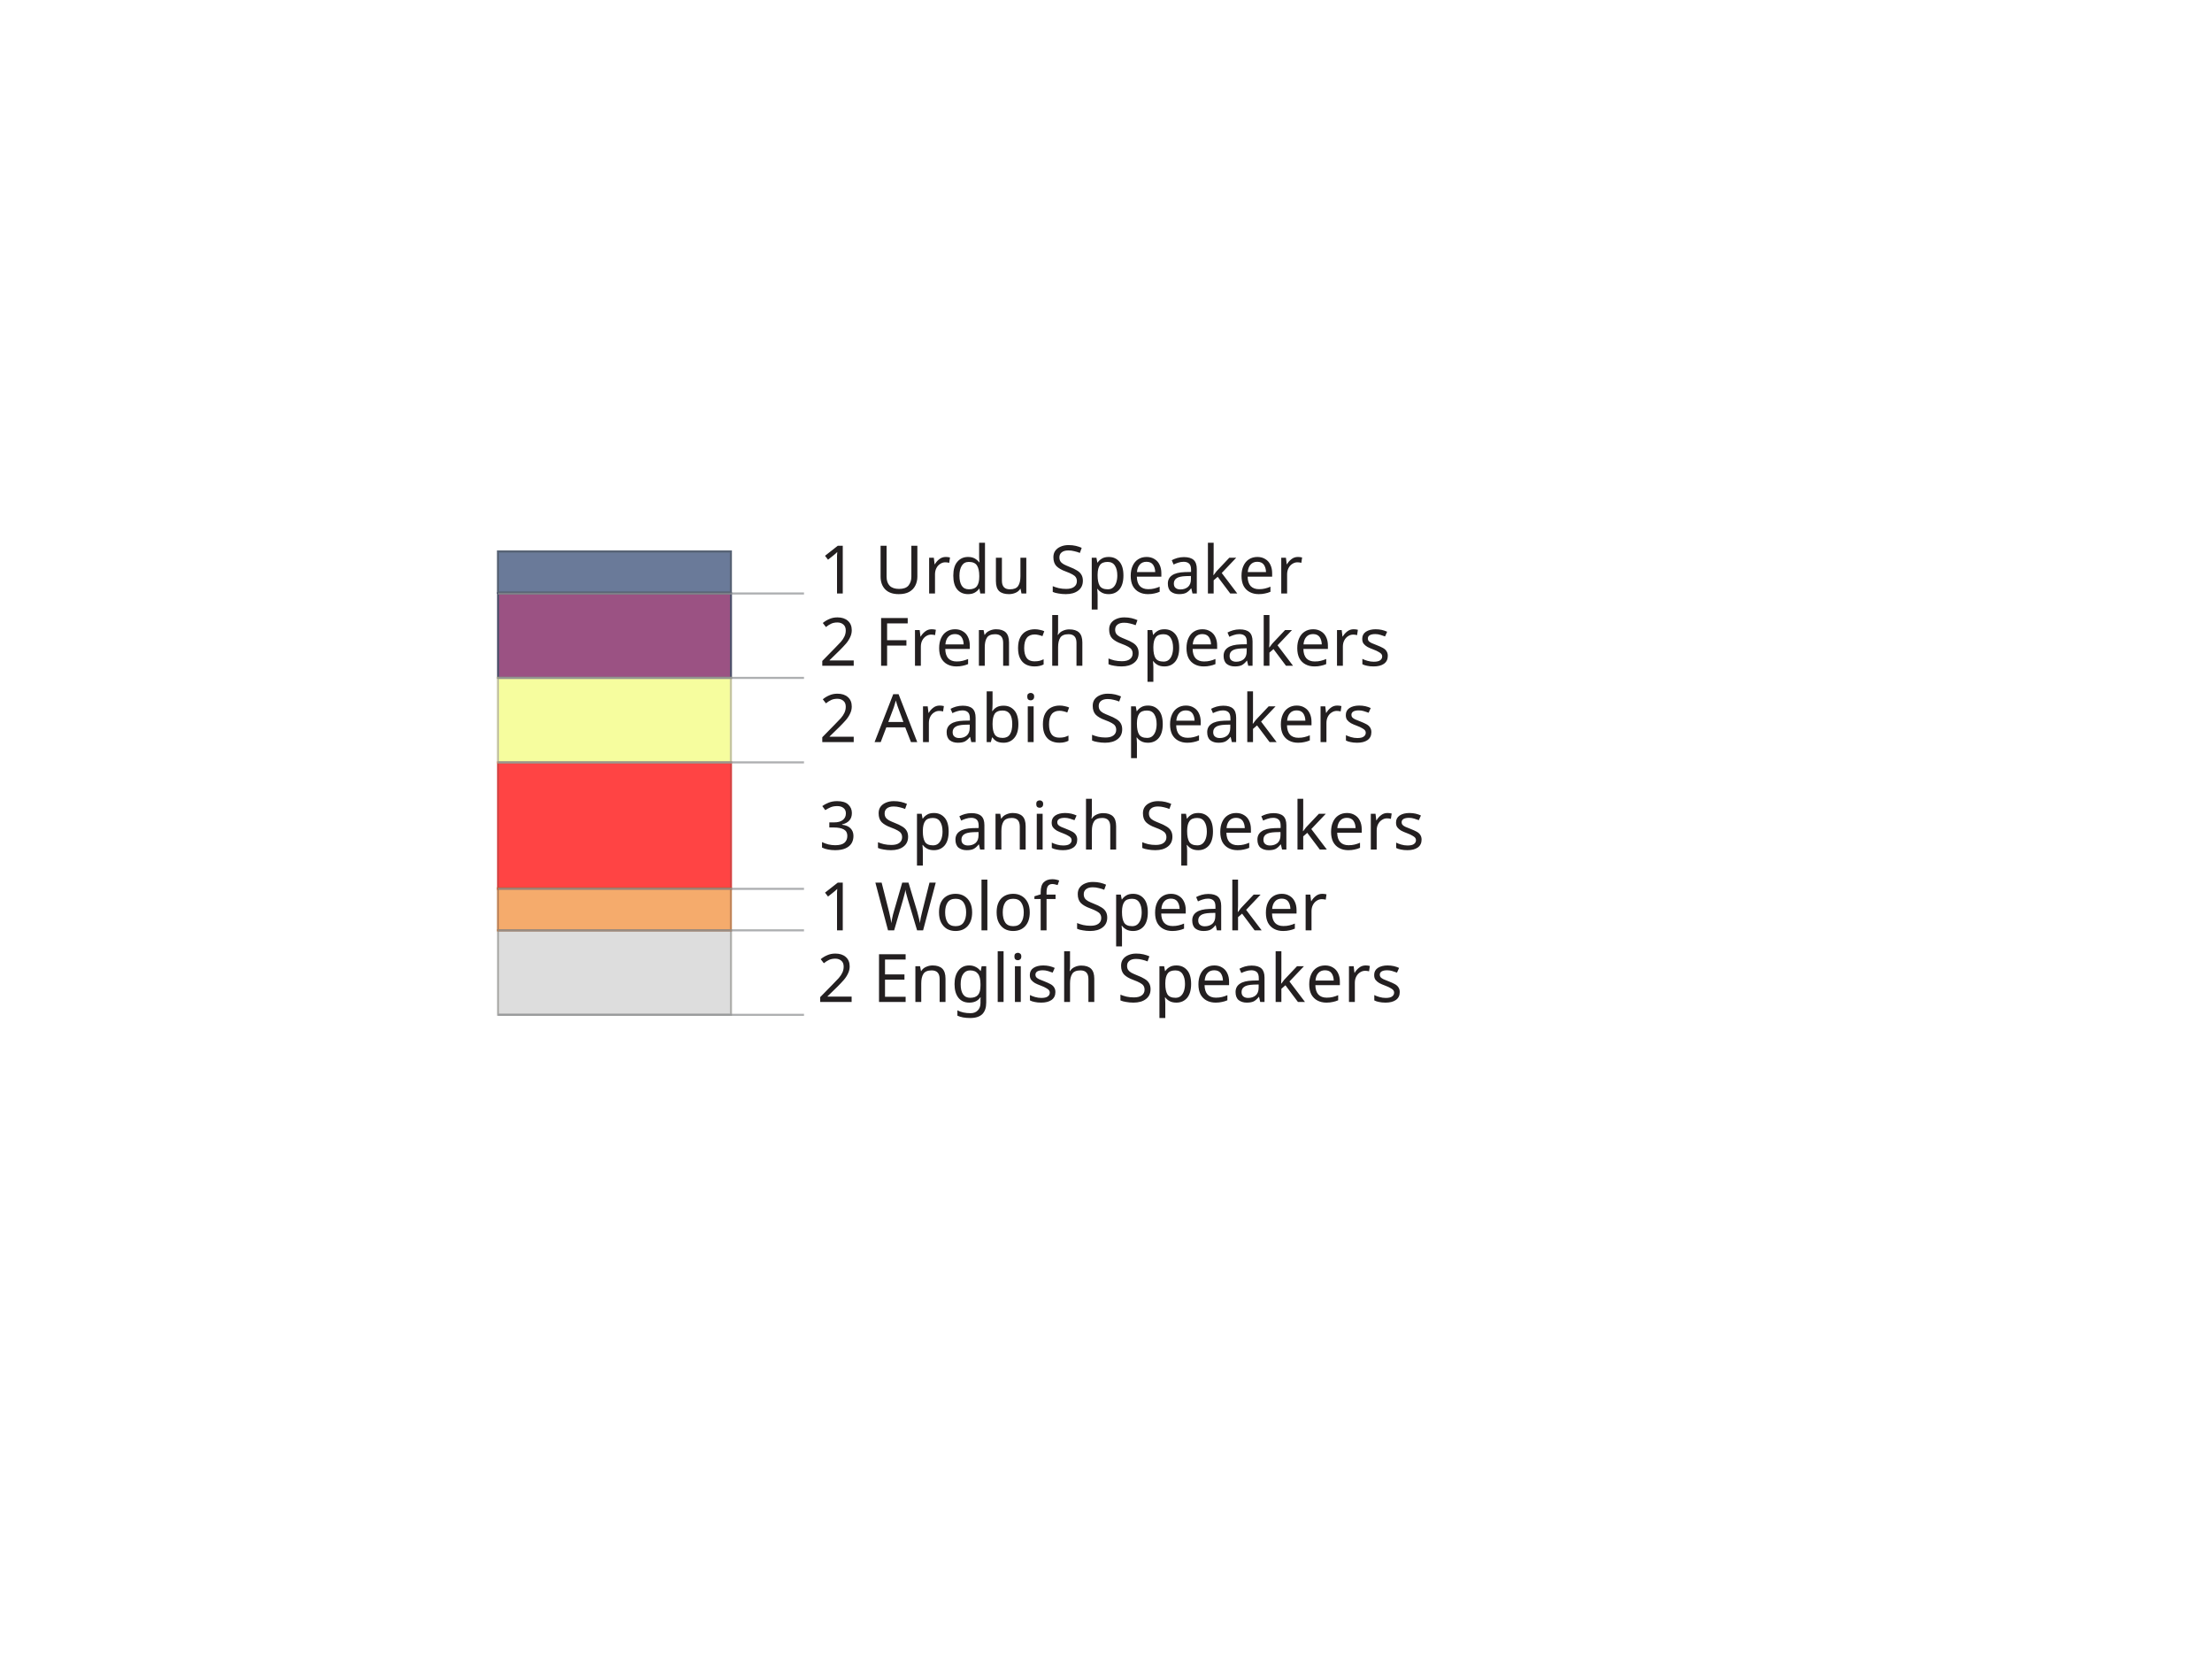
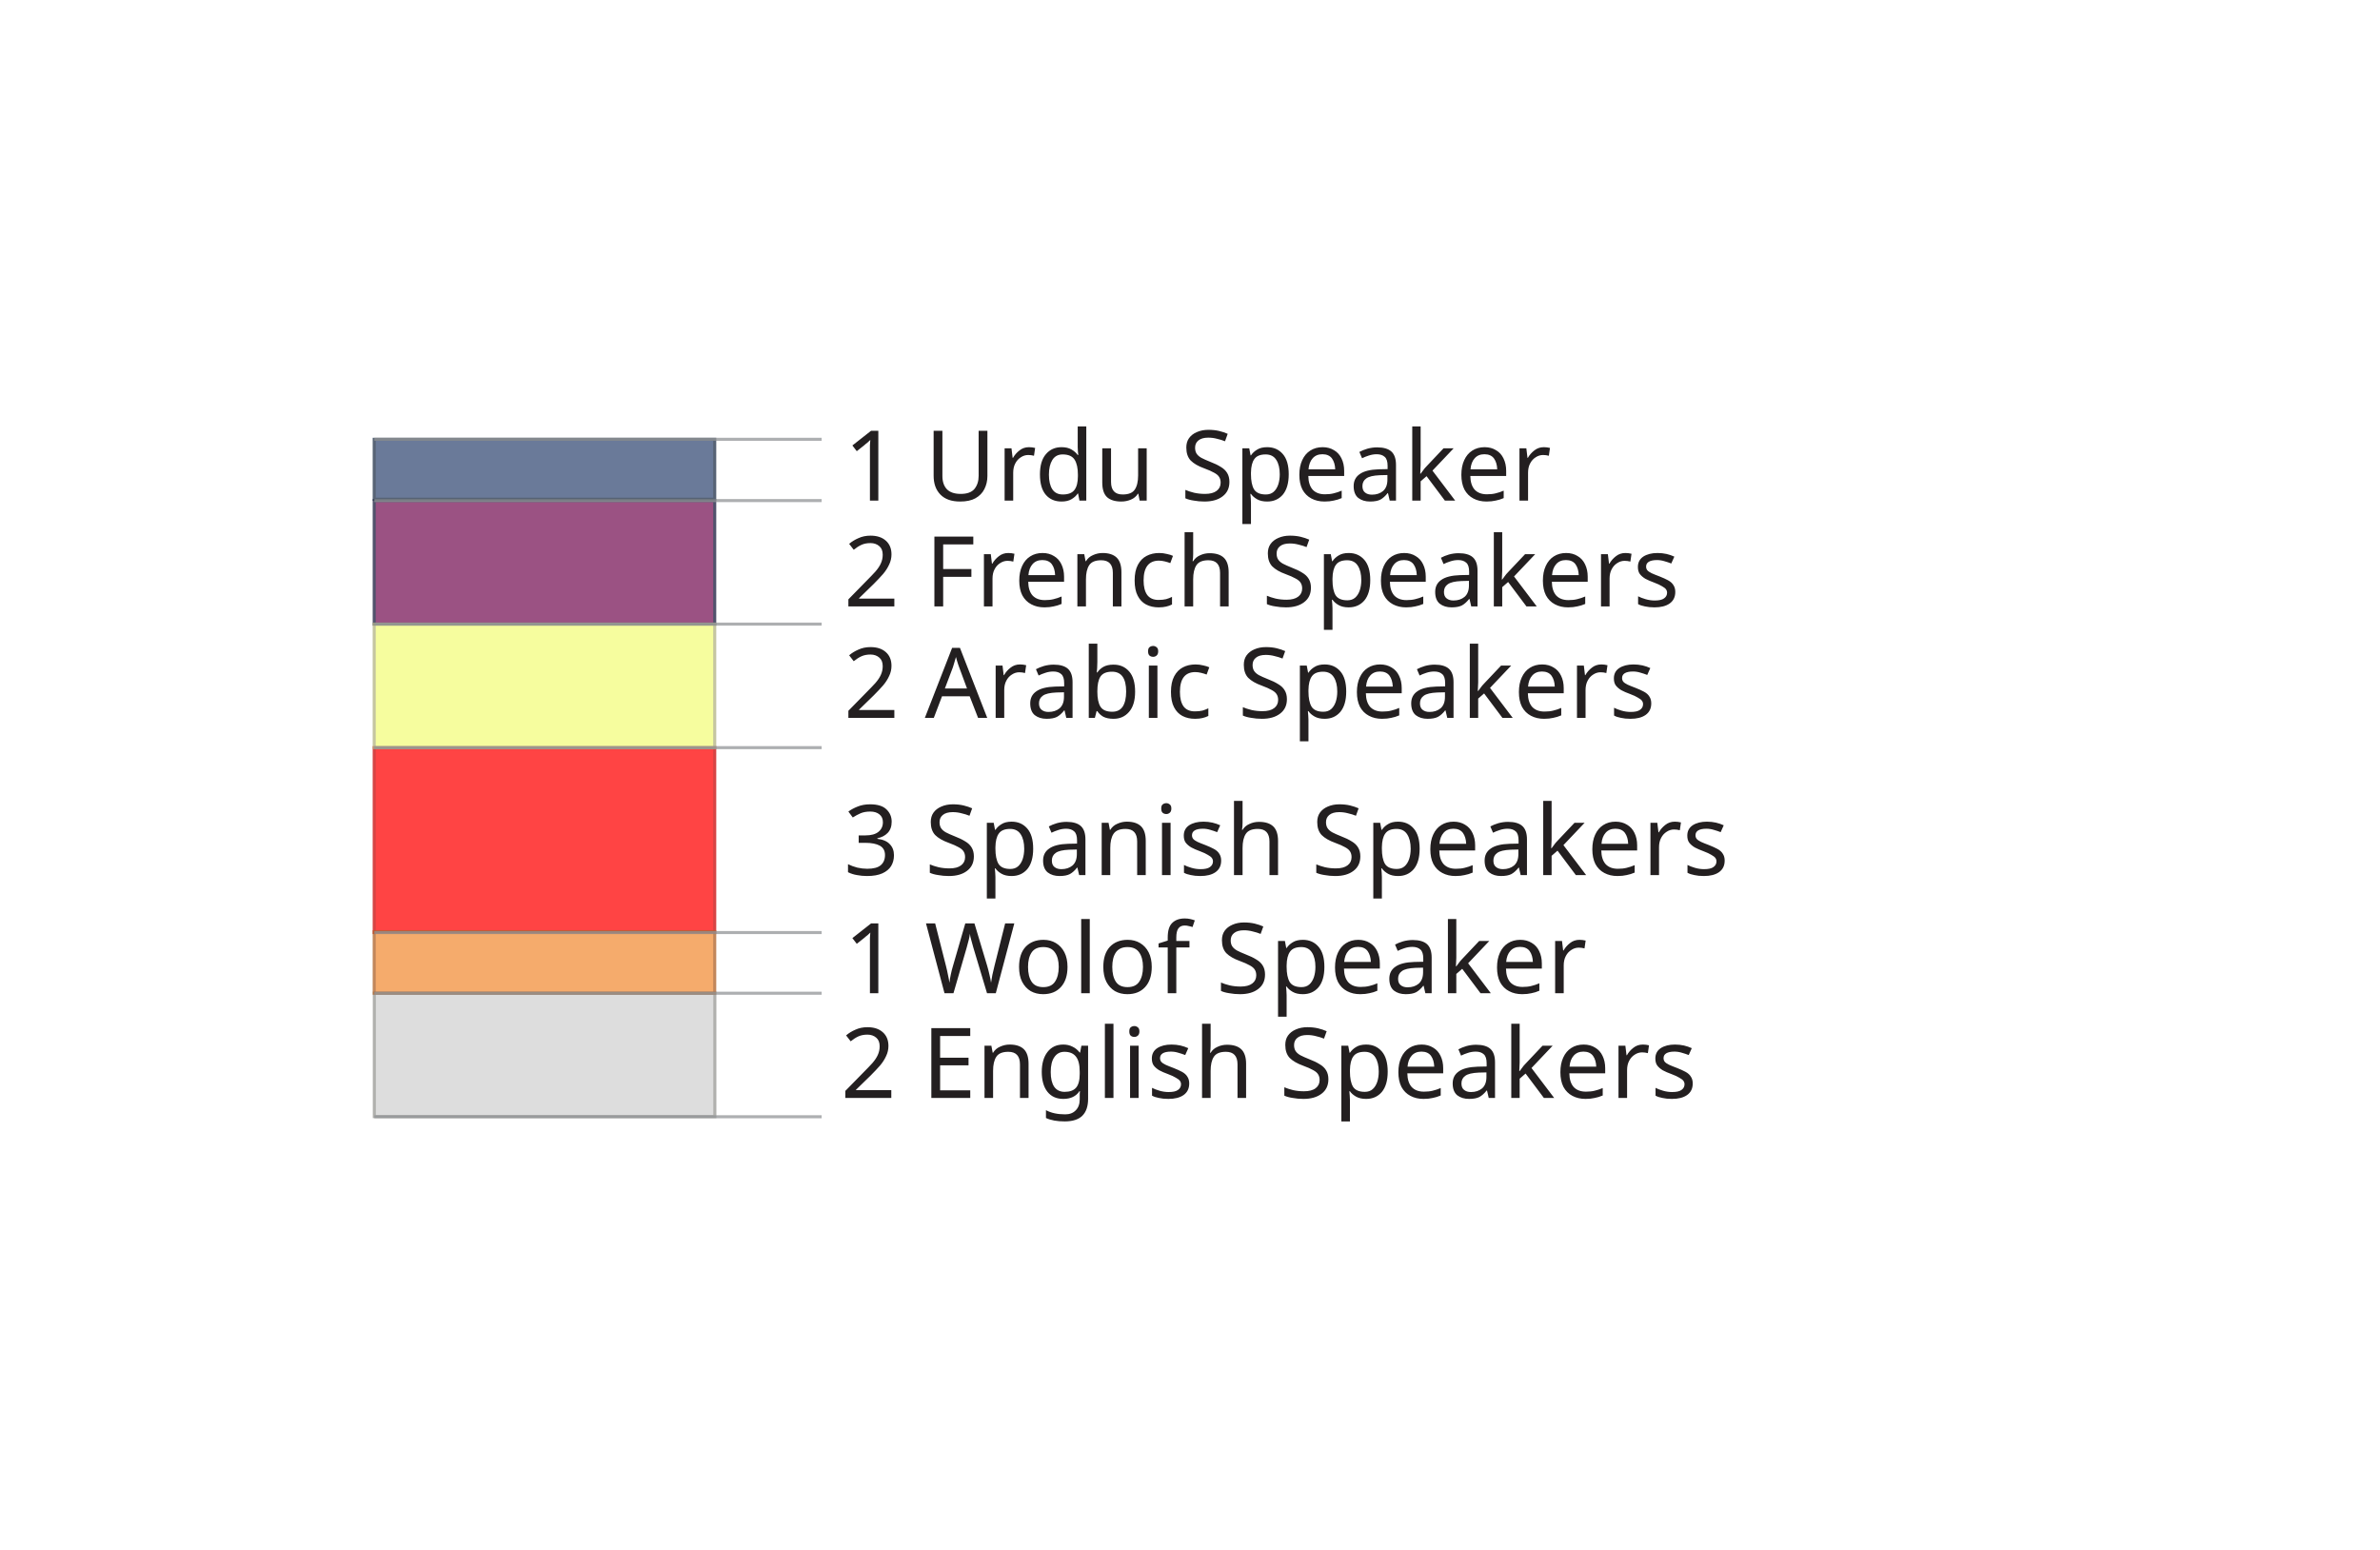
- <svg xmlns="http://www.w3.org/2000/svg" viewBox="0 0 265 198.96">
+ <svg xmlns="http://www.w3.org/2000/svg" viewBox="0 0 195 126.93">
  <g id="barchart">
    <g id="rectangles">
-       <rect id="french" x="68.56" y="62.2" width="10.12" height="27.9" transform="translate(-2.53 149.76) rotate(-90)" style="fill:#7a1859;stroke:#17183b;stroke-miterlimit:10;stroke-width:0.25px;opacity:0.75" />
-       <rect id="urdu" data-name="urdu" x="71.16" y="54.56" width="4.91" height="27.9" transform="translate(5.1 142.13) rotate(-90)" style="fill:#384e77;stroke:#1f2f47;stroke-miterlimit:10;stroke-width:0.25px;opacity:0.75" />
-       <rect id="spanish" data-name="spanish" x="66.04" y="84.95" width="15.15" height="27.9" transform="translate(-25.28 172.51) rotate(-90)" style="fill:#ff0606;stroke:#c90505;stroke-miterlimit:10;stroke-width:0.25px;opacity:0.75" />
-       <rect id="english" data-name="english" x="68.56" y="102.55" width="10.12" height="27.9" transform="translate(-42.88 190.11) rotate(-90)" style="fill:#d1d1d1;stroke:#959692;stroke-miterlimit:10;stroke-width:0.25px;opacity:0.75" />
-       <rect id="wolof" data-name="wolof" x="71.1" y="94.97" width="5.03" height="27.9" transform="translate(-35.31 182.54) rotate(-90)" style="fill:#f28f3b;stroke:#ad5e23;stroke-miterlimit:10;stroke-width:0.25px;opacity:0.75" />
-       <rect id="arabic" data-name="arabic" x="68.56" y="72.31" width="10.12" height="27.9" transform="translate(-12.65 159.88) rotate(-90)" style="fill:#f3fc7e;stroke:#b1b280;stroke-miterlimit:10;stroke-width:0.25px;opacity:0.75" />
+       <rect id="french" data-name="french" x="39.56" y="32.12" width="10.12" height="27.9" transform="translate(-1.46 90.69) rotate(-90)" style="fill:#7a1859;stroke:#17183b;stroke-miterlimit:10;stroke-width:0.25px;opacity:0.75" />
+       <rect id="urdu" data-name="urdu" x="42.16" y="24.49" width="4.91" height="27.9" transform="translate(6.17 83.06) rotate(-90)" style="fill:#384e77;stroke:#1f2f47;stroke-miterlimit:10;stroke-width:0.25px;opacity:0.75" />
+       <rect id="spanish" data-name="spanish" x="37.04" y="54.87" width="15.15" height="27.9" transform="translate(-24.21 113.44) rotate(-90)" style="fill:#ff0606;stroke:#c90505;stroke-miterlimit:10;stroke-width:0.25px;opacity:0.75" />
+       <rect id="english" data-name="english" x="39.56" y="72.48" width="10.12" height="27.9" transform="translate(-41.81 131.04) rotate(-90)" style="fill:#d1d1d1;stroke:#959692;stroke-miterlimit:10;stroke-width:0.25px;opacity:0.75" />
+       <rect id="wolof" data-name="wolof" x="42.1" y="64.9" width="5.03" height="27.9" transform="translate(-34.24 123.47) rotate(-90)" style="fill:#f28f3b;stroke:#ad5e23;stroke-miterlimit:10;stroke-width:0.25px;opacity:0.75" />
+       <rect id="arabic" data-name="arabic" x="39.56" y="42.24" width="10.12" height="27.9" transform="translate(-11.58 100.81) rotate(-90)" style="fill:#f3fc7e;stroke:#b1b280;stroke-miterlimit:10;stroke-width:0.25px;opacity:0.75" />
    </g>
    <g id="txt">
-       <text id="urdu" transform="translate(98.12 71.09)" style="font-size:8px;fill:#231f20;font-family:LetterGothicStd, Letter Gothic Std">1 Urdu Speaker</text>
-       <text id="french" transform="translate(98.12 79.75)" style="font-size:8px;fill:#231f20;font-family:LetterGothicStd, Letter Gothic Std">2 French Speakers</text>
-       <text id="arabic" transform="translate(98.12 88.89)" style="font-size:8px;fill:#231f20;font-family:LetterGothicStd, Letter Gothic Std">2 Arabic Speakers</text>
-       <text id="spanish" transform="translate(98.12 101.76)" style="font-size:8px;fill:#231f20;font-family:LetterGothicStd, Letter Gothic Std">3 Spanish Speakers</text>
-       <text id="wolof" transform="translate(98.12 111.44)" style="font-size:8px;fill:#231f20;font-family:LetterGothicStd, Letter Gothic Std">1 Wolof Speaker</text>
-       <text id="english" transform="translate(97.87 120.02)" style="font-size:8px;fill:#231f20;font-family:LetterGothicStd, Letter Gothic Std">2 English Speakers</text>
+       <text id="urdu" transform="translate(69.12 41.01)" style="font-size:8px;fill:#231f20;font-family:LetterGothicStd, Letter Gothic Std">1 Urdu Speaker</text>
+       <text id="french" transform="translate(69.12 49.68)" style="font-size:8px;fill:#231f20;font-family:LetterGothicStd, Letter Gothic Std">2 French Speakers</text>
+       <text id="arabic" transform="translate(69.12 58.81)" style="font-size:8px;fill:#231f20;font-family:LetterGothicStd, Letter Gothic Std">2 Arabic Speakers</text>
+       <text id="spanish" transform="translate(69.12 71.69)" style="font-size:8px;fill:#231f20;font-family:LetterGothicStd, Letter Gothic Std">3 Spanish Speakers</text>
+       <text id="wolof" transform="translate(69.12 81.37)" style="font-size:8px;fill:#231f20;font-family:LetterGothicStd, Letter Gothic Std">1 Wolof Speaker</text>
+       <text id="english" transform="translate(68.87 89.95)" style="font-size:8px;fill:#231f20;font-family:LetterGothicStd, Letter Gothic Std">2 English Speakers</text>
    </g>
    <g id="lines">
-       <line x1="59.67" y1="71.09" x2="96.32" y2="71.09" style="fill:none;stroke:#929497;stroke-miterlimit:10;stroke-width:0.25px;opacity:0.75" />
-       <line x1="59.67" y1="81.2" x2="96.32" y2="81.2" style="fill:none;stroke:#929497;stroke-miterlimit:10;stroke-width:0.25px;opacity:0.75" />
-       <line x1="59.67" y1="91.32" x2="96.32" y2="91.32" style="fill:none;stroke:#929497;stroke-miterlimit:10;stroke-width:0.25px;opacity:0.75" />
-       <line x1="59.67" y1="111.44" x2="96.32" y2="111.44" style="fill:none;stroke:#929497;stroke-miterlimit:10;stroke-width:0.25px;opacity:0.75" />
-       <line x1="59.67" y1="121.56" x2="96.32" y2="121.56" style="fill:none;stroke:#929497;stroke-miterlimit:10;stroke-width:0.25px;opacity:0.75" />
-       <line x1="59.67" y1="106.47" x2="96.32" y2="106.47" style="fill:none;stroke:#929497;stroke-miterlimit:10;stroke-width:0.25px;opacity:0.75" />
+       <line x1="30.67" y1="41.01" x2="67.32" y2="41.01" style="fill:none;stroke:#929497;stroke-miterlimit:10;stroke-width:0.25px;opacity:0.75" />
+       <line x1="30.67" y1="51.13" x2="67.32" y2="51.13" style="fill:none;stroke:#929497;stroke-miterlimit:10;stroke-width:0.25px;opacity:0.75" />
+       <line x1="30.67" y1="61.25" x2="67.32" y2="61.25" style="fill:none;stroke:#929497;stroke-miterlimit:10;stroke-width:0.25px;opacity:0.75" />
+       <line x1="30.67" y1="81.37" x2="67.32" y2="81.37" style="fill:none;stroke:#929497;stroke-miterlimit:10;stroke-width:0.25px;opacity:0.75" />
+       <line x1="30.67" y1="91.49" x2="67.32" y2="91.49" style="fill:none;stroke:#929497;stroke-miterlimit:10;stroke-width:0.25px;opacity:0.75" />
+       <line x1="30.67" y1="76.4" x2="67.32" y2="76.4" style="fill:none;stroke:#929497;stroke-miterlimit:10;stroke-width:0.25px;opacity:0.75" />
+       <line x1="30.67" y1="35.99" x2="67.32" y2="35.99" style="fill:none;stroke:#929497;stroke-miterlimit:10;stroke-width:0.25px;opacity:0.75" />
    </g>
  </g>
</svg>
